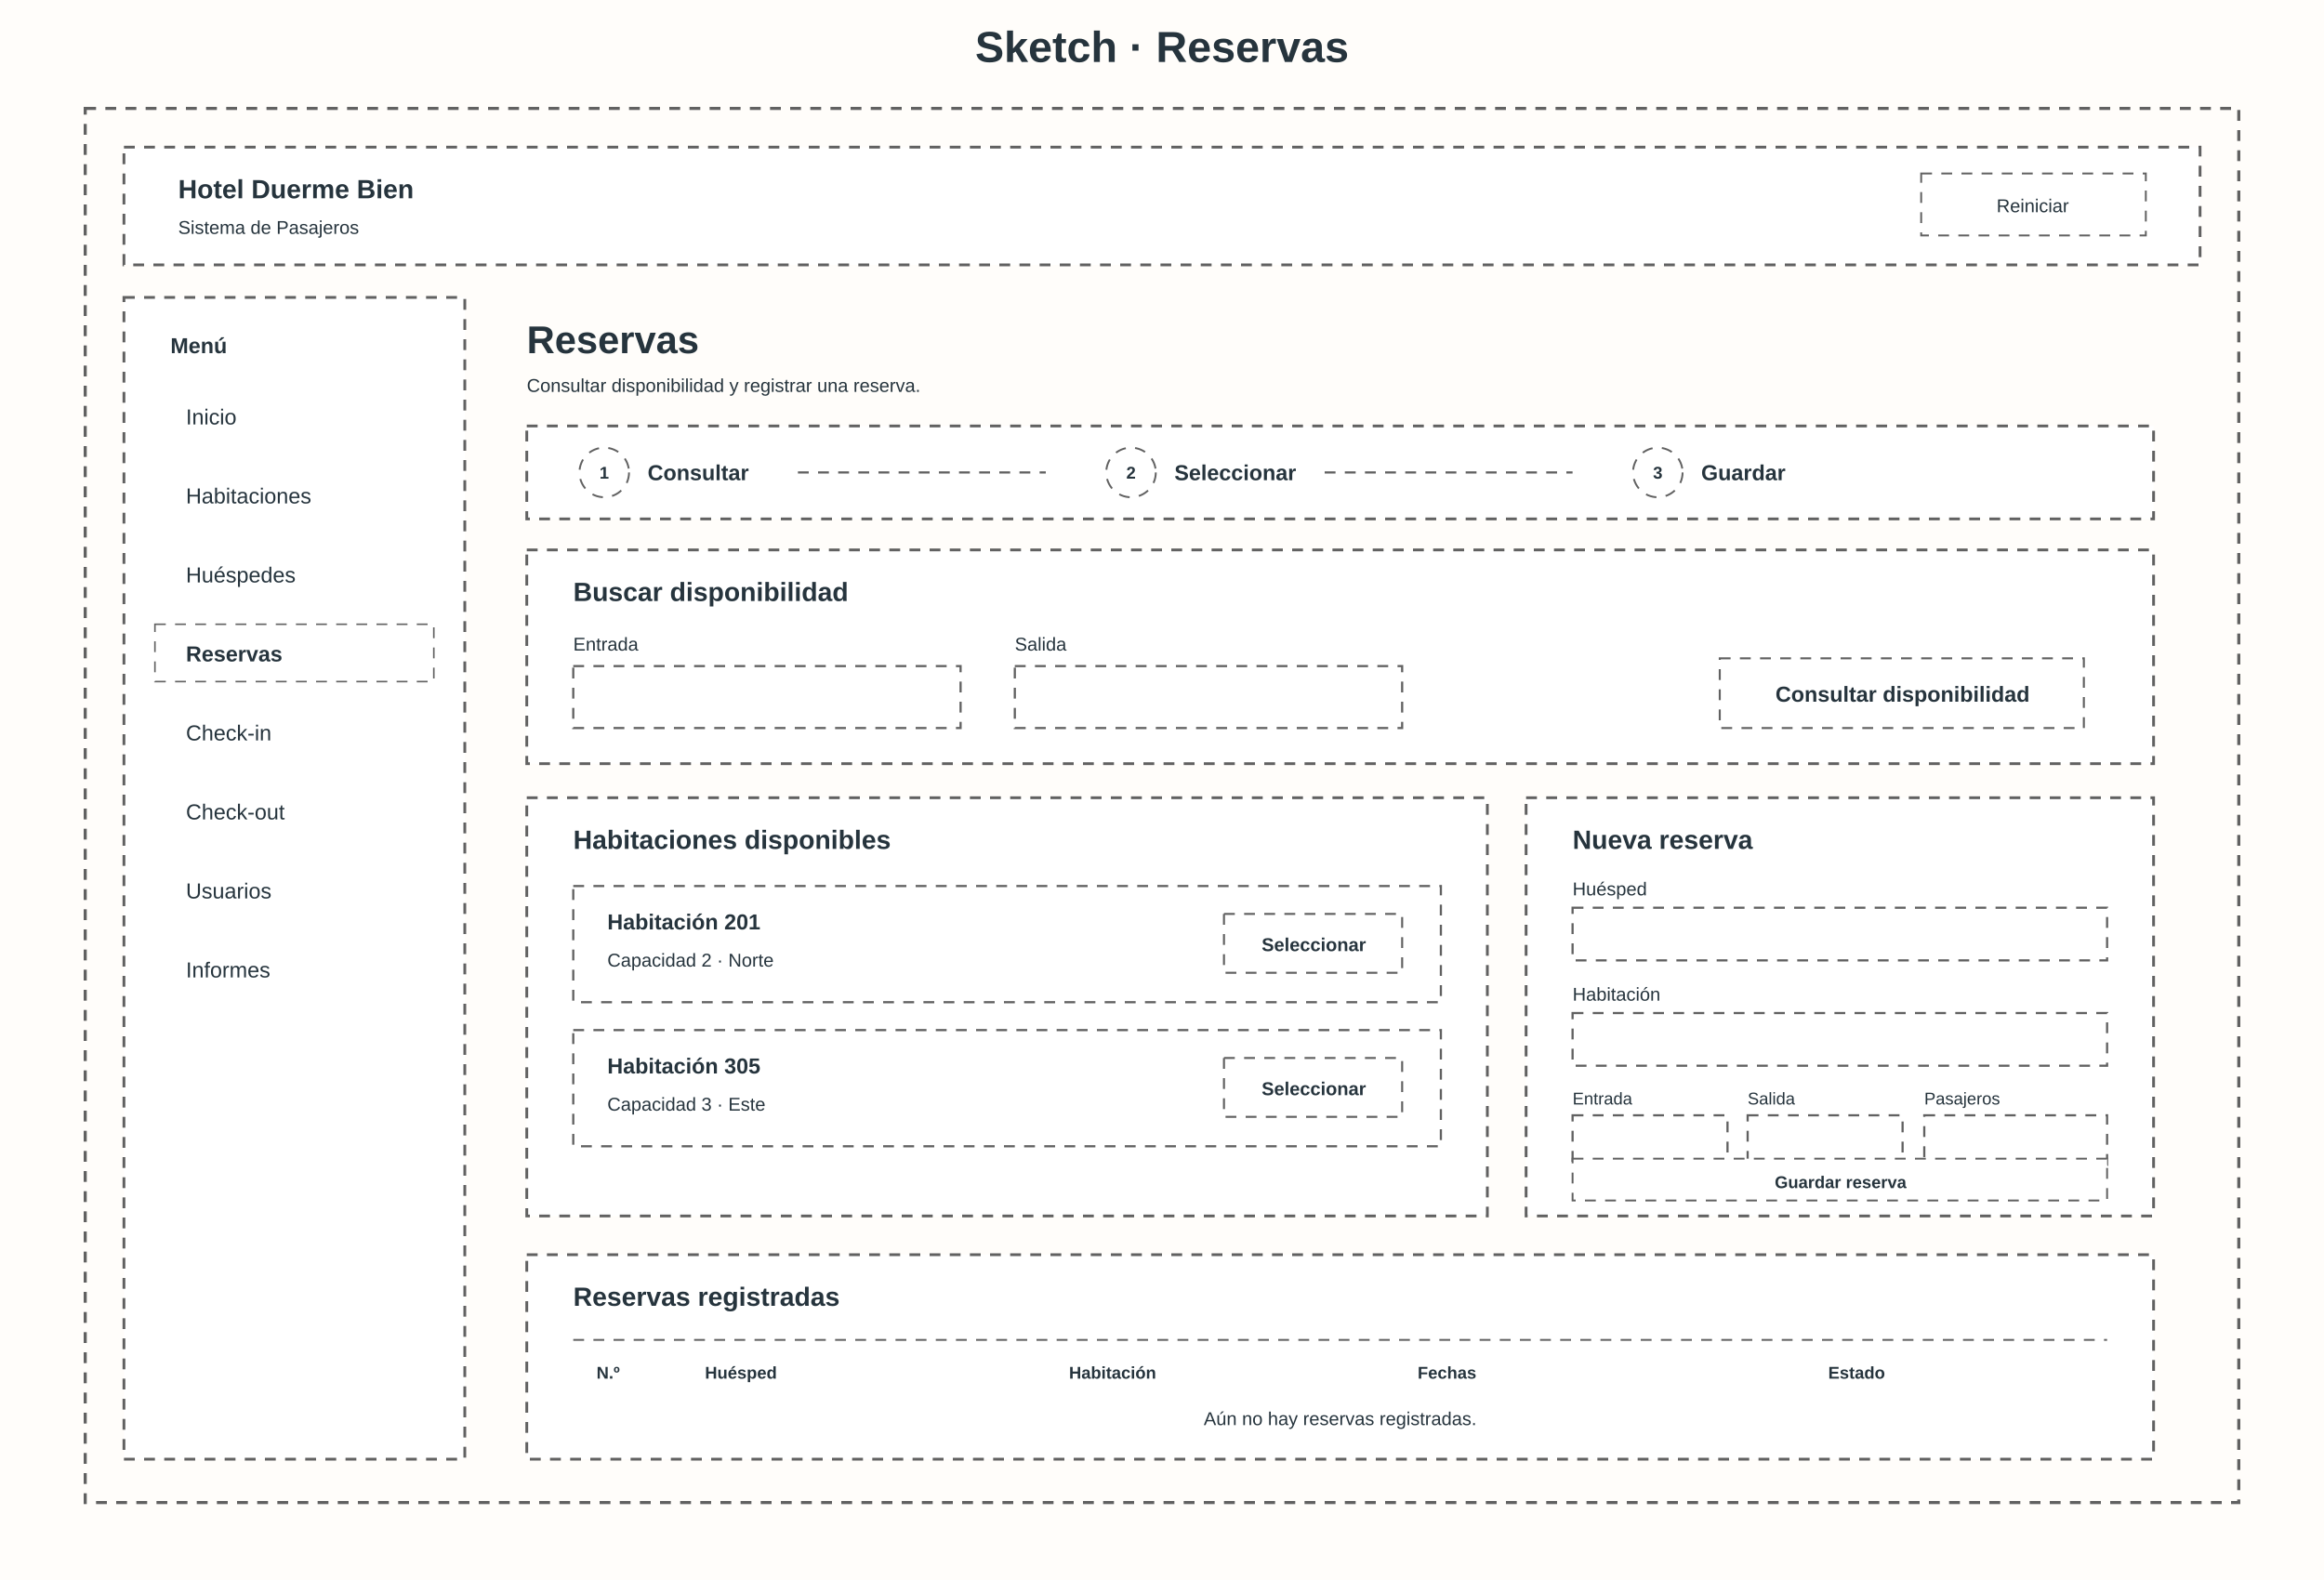
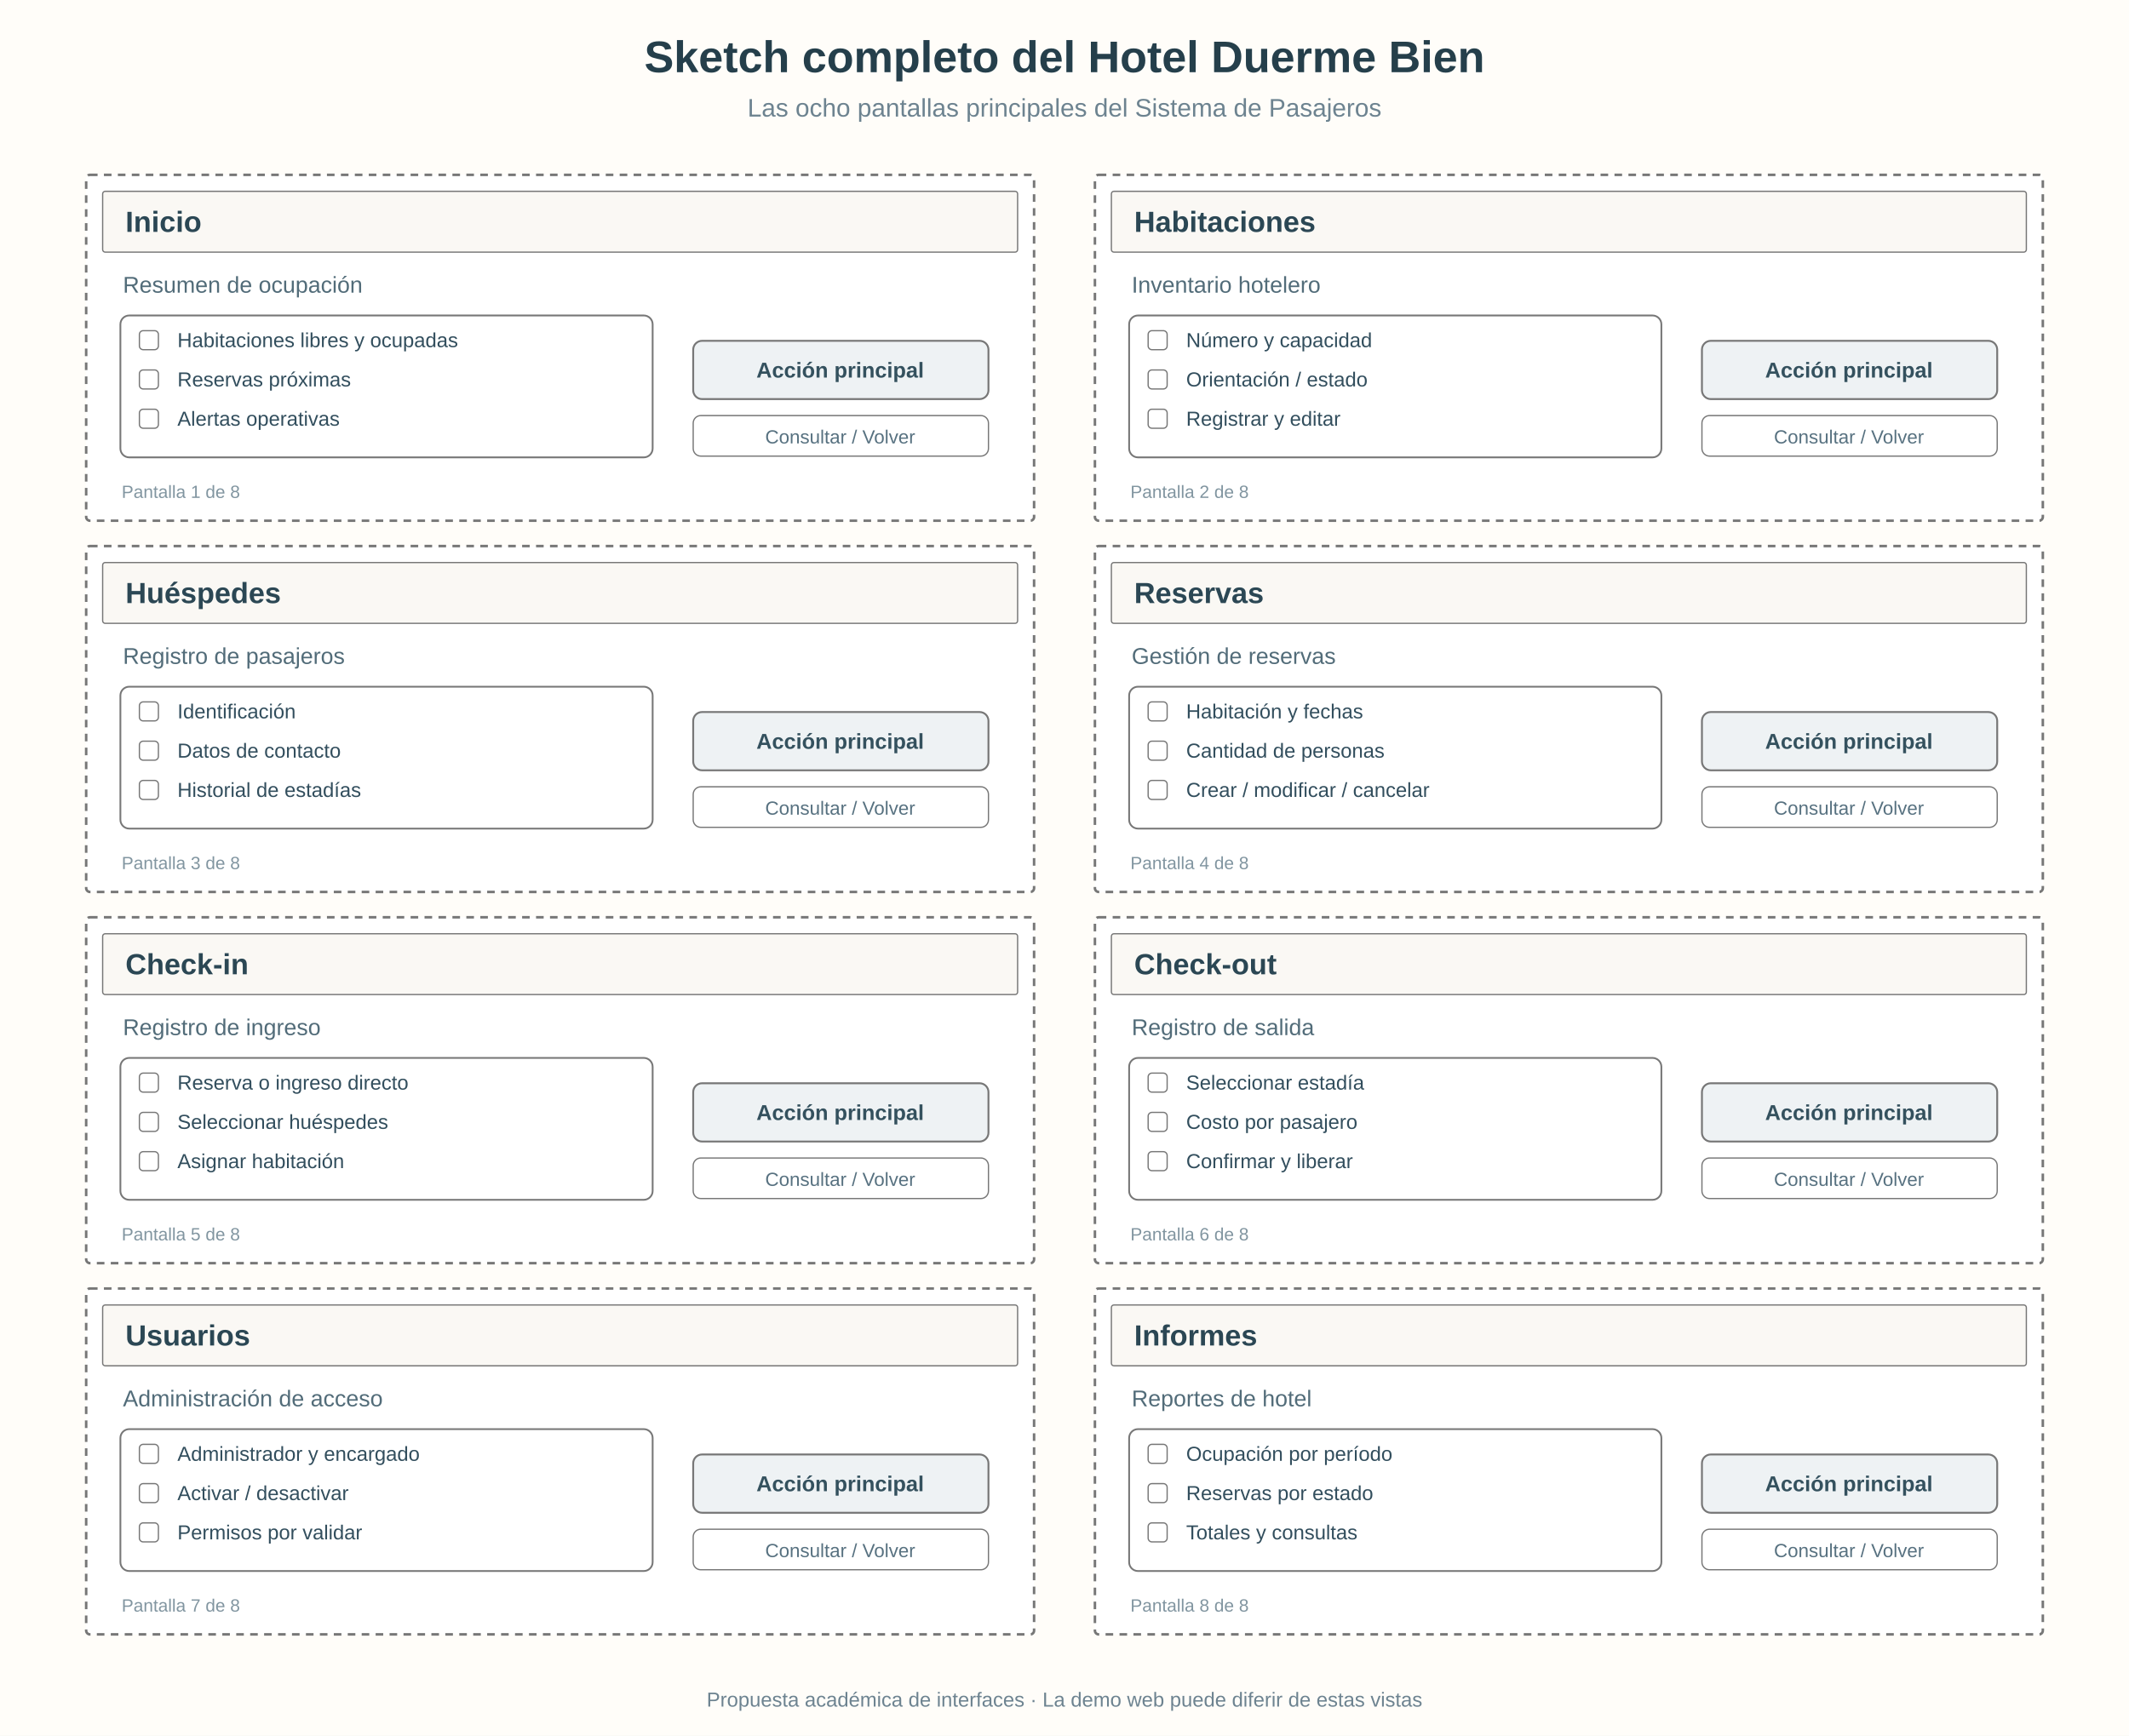
- <svg xmlns="http://www.w3.org/2000/svg" width="1500" height="1020" viewBox="0 0 1500 1020">
-   <defs>
-     <style>
- .t{font-family:Arial,sans-serif;fill:#26343d}.title{font-size:28px;font-weight:700}.h{font-size:17px;font-weight:700}.f{font-size:14px}.small{font-size:12px}.tiny{font-size:11px}
- .box{fill:#ffffff;stroke:#616161;stroke-width:1.8}.field{fill:#ffffff;stroke:#616161;stroke-width:1.4}
- </style>
-   </defs>
-   <rect width="1500" height="1020" fill="#fffdfa" />
-   <text x="750" y="40" text-anchor="middle" class="t title">Sketch · Reservas</text>
-   <rect x="55" y="70" width="1390" height="900" rx="0" fill="#fffdfa" stroke="#616161" stroke-width="2" stroke-dasharray="7 6" />
-   <rect x="80" y="95" width="1340" height="76" rx="0" fill="#ffffff" stroke="#616161" stroke-width="1.8" stroke-dasharray="7 6" />
-   <text x="115" y="128" class="t h" fill="#30363a">Hotel Duerme Bien</text>
-   <text x="115" y="151" class="t small" fill="#30363a">Sistema de Pasajeros</text>
-   <rect x="1240" y="112" width="145" height="40" rx="0" fill="#fff" stroke="#616161" stroke-width="1.2" stroke-dasharray="7 6" />
-   <text x="1312" y="137" text-anchor="middle" class="t small" fill="#30363a">Reiniciar</text>
-   <rect x="80" y="192" width="220" height="750" rx="0" fill="#ffffff" stroke="#616161" stroke-width="1.8" stroke-dasharray="7 6" />
-   <text x="110" y="228" class="t f" fill="#30363a" font-weight="700">Menú</text>
-   <rect x="100" y="250" width="180" height="37" rx="0" fill="transparent" stroke="none" />
-   <text x="120" y="274" class="t f" fill="#30363a" font-weight="400">Inicio</text>
-   <rect x="100" y="301" width="180" height="37" rx="0" fill="transparent" stroke="none" />
-   <text x="120" y="325" class="t f" fill="#30363a" font-weight="400">Habitaciones</text>
-   <rect x="100" y="352" width="180" height="37" rx="0" fill="transparent" stroke="none" />
-   <text x="120" y="376" class="t f" fill="#30363a" font-weight="400">Huéspedes</text>
-   <rect x="100" y="403" width="180" height="37" rx="0" fill="#ffffff" stroke="#616161" stroke-dasharray="7 6" />
-   <text x="120" y="427" class="t f" fill="#30363a" font-weight="700">Reservas</text>
-   <rect x="100" y="454" width="180" height="37" rx="0" fill="transparent" stroke="none" />
-   <text x="120" y="478" class="t f" fill="#30363a" font-weight="400">Check-in</text>
-   <rect x="100" y="505" width="180" height="37" rx="0" fill="transparent" stroke="none" />
-   <text x="120" y="529" class="t f" fill="#30363a" font-weight="400">Check-out</text>
-   <rect x="100" y="556" width="180" height="37" rx="0" fill="transparent" stroke="none" />
-   <text x="120" y="580" class="t f" fill="#30363a" font-weight="400">Usuarios</text>
-   <rect x="100" y="607" width="180" height="37" rx="0" fill="transparent" stroke="none" />
-   <text x="120" y="631" class="t f" fill="#30363a" font-weight="400">Informes</text>
-   <text x="340" y="228" class="t title" style="font-size:25px">Reservas</text>
-   <text x="340" y="253" class="t small">Consultar disponibilidad y registrar una reserva.</text>
-   <rect x="340" y="275" width="1050" height="60" rx="0" class="box" stroke-dasharray="7 6" />
-   <circle cx="390" cy="305" r="16" fill="#ffffff" stroke="#616161" stroke-width="1.2" stroke-dasharray="7 6" />
-   <text x="390" y="309" text-anchor="middle" class="t tiny" fill="#30363a" font-weight="700">1</text>
-   <text x="418" y="310" class="t f" font-weight="700">Consultar</text>
-   <line x1="515" y1="305" x2="675" y2="305" stroke="#616161" stroke-width="1.4" stroke-dasharray="7 6" />
-   <circle cx="730" cy="305" r="16" fill="#ffffff" stroke="#616161" stroke-width="1.2" stroke-dasharray="7 6" />
-   <text x="730" y="309" text-anchor="middle" class="t tiny" fill="#26343d" font-weight="700">2</text>
-   <text x="758" y="310" class="t f" font-weight="700">Seleccionar</text>
-   <line x1="855" y1="305" x2="1015" y2="305" stroke="#616161" stroke-width="1.4" stroke-dasharray="7 6" />
-   <circle cx="1070" cy="305" r="16" fill="#ffffff" stroke="#616161" stroke-width="1.2" stroke-dasharray="7 6" />
-   <text x="1070" y="309" text-anchor="middle" class="t tiny" fill="#26343d" font-weight="700">3</text>
-   <text x="1098" y="310" class="t f" font-weight="700">Guardar</text>
-   <rect x="340" y="355" width="1050" height="138" rx="0" class="box" stroke-dasharray="7 6" />
-   <text x="370" y="388" class="t h">Buscar disponibilidad</text>
-   <text x="370" y="420" class="t small">Entrada</text>
-   <rect x="370" y="430" width="250" height="40" rx="0" class="field" stroke-dasharray="7 6" />
-   <text x="655" y="420" class="t small">Salida</text>
-   <rect x="655" y="430" width="250" height="40" rx="0" class="field" stroke-dasharray="7 6" />
-   <rect x="1110" y="425" width="235" height="45" rx="0" fill="#ffffff" stroke="#616161" stroke-width="1.3" stroke-dasharray="7 6" />
-   <text x="1228" y="453" text-anchor="middle" class="t f" fill="#30363a" font-weight="700">Consultar disponibilidad</text>
-   <rect x="340" y="515" width="620" height="270" rx="0" class="box" stroke-dasharray="7 6" />
-   <text x="370" y="548" class="t h">Habitaciones disponibles</text>
-   <rect x="370" y="572" width="560" height="75" rx="0" class="field" stroke-dasharray="7 6" />
-   <text x="392" y="600" class="t f" font-weight="700">Habitación 201</text>
-   <text x="392" y="624" class="t small">Capacidad 2 · Norte</text>
-   <rect x="790" y="590" width="115" height="38" rx="0" fill="#ffffff" stroke="#616161" stroke-width="1.3" stroke-dasharray="7 6" />
-   <text x="848" y="614" text-anchor="middle" class="t small" fill="#30363a" font-weight="700">Seleccionar</text>
-   <rect x="370" y="665" width="560" height="75" rx="0" class="field" stroke-dasharray="7 6" />
-   <text x="392" y="693" class="t f" font-weight="700">Habitación 305</text>
-   <text x="392" y="717" class="t small">Capacidad 3 · Este</text>
-   <rect x="790" y="683" width="115" height="38" rx="0" fill="#ffffff" stroke="#616161" stroke-width="1.3" stroke-dasharray="7 6" />
-   <text x="848" y="707" text-anchor="middle" class="t small" fill="#30363a" font-weight="700">Seleccionar</text>
-   <rect x="985" y="515" width="405" height="270" rx="0" class="box" stroke-dasharray="7 6" />
-   <text x="1015" y="548" class="t h">Nueva reserva</text>
-   <text x="1015" y="578" class="t small">Huésped</text>
-   <rect x="1015" y="586" width="345" height="34" rx="0" class="field" stroke-dasharray="7 6" />
-   <text x="1015" y="646" class="t small">Habitación</text>
-   <rect x="1015" y="654" width="345" height="34" rx="0" class="field" stroke-dasharray="7 6" />
-   <text x="1015" y="713" class="t tiny">Entrada</text>
-   <rect x="1015" y="720" width="100" height="32" rx="0" class="field" stroke-dasharray="7 6" />
-   <text x="1128" y="713" class="t tiny">Salida</text>
-   <rect x="1128" y="720" width="100" height="32" rx="0" class="field" stroke-dasharray="7 6" />
-   <text x="1242" y="713" class="t tiny">Pasajeros</text>
-   <rect x="1242" y="720" width="118" height="32" rx="0" class="field" stroke-dasharray="7 6" />
-   <rect x="1015" y="760" width="345" height="0" fill="none" />
-   <rect x="1015" y="752" width="345" height="0" fill="none" />
-   <rect x="1015" y="748" width="345" height="0" fill="none" />
-   <rect x="340" y="810" width="1050" height="132" rx="0" class="box" stroke-dasharray="7 6" />
-   <text x="370" y="843" class="t h">Reservas registradas</text>
-   <line x1="370" y1="865" x2="1360" y2="865" stroke="#616161" stroke-width="1.2" stroke-dasharray="7 6" />
-   <text x="385" y="890" class="t tiny" font-weight="700">N.º</text>
-   <text x="455" y="890" class="t tiny" font-weight="700">Huésped</text>
-   <text x="690" y="890" class="t tiny" font-weight="700">Habitación</text>
-   <text x="915" y="890" class="t tiny" font-weight="700">Fechas</text>
-   <text x="1180" y="890" class="t tiny" font-weight="700">Estado</text>
-   <text x="865" y="920" text-anchor="middle" class="t small" fill="#6d7a82">Aún no hay reservas registradas.</text>
-   <rect x="1015" y="758" width="345" height="0" fill="none" />
-   <rect x="1015" y="748" width="345" height="0" fill="none" />
-   <rect x="1015" y="748" width="345" height="0" fill="none" />
-   <rect x="1015" y="748" width="345" height="0" fill="none" />
-   <rect x="1015" y="748" width="345" height="0" fill="none" />
-   <rect x="1015" y="748" width="345" height="0" fill="none" />
-   <rect x="1015" y="748" width="345" height="27" rx="0" fill="#ffffff" stroke="#616161" stroke-width="1.2" stroke-dasharray="7 6" />
-   <text x="1188" y="767" text-anchor="middle" class="t tiny" fill="#30363a" font-weight="700">Guardar reserva</text>
+ <svg xmlns="http://www.w3.org/2000/svg" width="1680" height="1370" viewBox="0 0 1680 1370" role="img" aria-label="Sketch completo de Hotel Duerme Bien">
+   <rect width="1680" height="1370" fill="#fffdf9" />
+   <text x="840" y="57" text-anchor="middle" font-family="Arial,Helvetica,sans-serif" font-size="35" font-weight="700" fill="#253f4b">Sketch completo del Hotel Duerme Bien</text>
+   <text x="840" y="92" text-anchor="middle" font-family="Arial,Helvetica,sans-serif" font-size="20" font-weight="400" fill="#6d8390">Las ocho pantallas principales del Sistema de Pasajeros</text>
+   <rect x="68" y="138" width="748" height="273" rx="3" fill="#fff" stroke="#777" stroke-width="2" stroke-dasharray="6 5" />
+   <rect x="81" y="151" width="722" height="48" rx="2" fill="#faf8f4" stroke="#777" stroke-width="1" />
+   <text x="99" y="183" text-anchor="start" font-family="Arial,Helvetica,sans-serif" font-size="23" font-weight="700" fill="#2b4754">Inicio</text>
+   <text x="97" y="231" text-anchor="start" font-family="Arial,Helvetica,sans-serif" font-size="18" font-weight="400" fill="#526c79">Resumen de ocupación</text>
+   <rect x="95" y="249" width="420" height="112" rx="7" fill="#fff" stroke="#777" stroke-width="1.4" />
+   <rect x="110" y="261" width="15" height="15" rx="3" fill="#fff" stroke="#777" />
+   <text x="140" y="274" text-anchor="start" font-family="Arial,Helvetica,sans-serif" font-size="16" font-weight="400" fill="#324e5d">Habitaciones libres y ocupadas</text>
+   <rect x="110" y="292" width="15" height="15" rx="3" fill="#fff" stroke="#777" />
+   <text x="140" y="305" text-anchor="start" font-family="Arial,Helvetica,sans-serif" font-size="16" font-weight="400" fill="#324e5d">Reservas próximas</text>
+   <rect x="110" y="323" width="15" height="15" rx="3" fill="#fff" stroke="#777" />
+   <text x="140" y="336" text-anchor="start" font-family="Arial,Helvetica,sans-serif" font-size="16" font-weight="400" fill="#324e5d">Alertas operativas</text>
+   <rect x="547" y="269" width="233" height="46" rx="7" fill="#eef2f4" stroke="#777" stroke-width="1.5" />
+   <text x="663" y="298" text-anchor="middle" font-family="Arial,Helvetica,sans-serif" font-size="17" font-weight="700" fill="#34515e">Acción principal</text>
+   <rect x="547" y="328" width="233" height="32" rx="6" fill="#fff" stroke="#777" />
+   <text x="663" y="350" text-anchor="middle" font-family="Arial,Helvetica,sans-serif" font-size="15" font-weight="400" fill="#577180">Consultar / Volver</text>
+   <text x="96" y="393" text-anchor="start" font-family="Arial,Helvetica,sans-serif" font-size="14" font-weight="400" fill="#8195a0">Pantalla 1 de 8</text>
+   <rect x="864" y="138" width="748" height="273" rx="3" fill="#fff" stroke="#777" stroke-width="2" stroke-dasharray="6 5" />
+   <rect x="877" y="151" width="722" height="48" rx="2" fill="#faf8f4" stroke="#777" stroke-width="1" />
+   <text x="895" y="183" text-anchor="start" font-family="Arial,Helvetica,sans-serif" font-size="23" font-weight="700" fill="#2b4754">Habitaciones</text>
+   <text x="893" y="231" text-anchor="start" font-family="Arial,Helvetica,sans-serif" font-size="18" font-weight="400" fill="#526c79">Inventario hotelero</text>
+   <rect x="891" y="249" width="420" height="112" rx="7" fill="#fff" stroke="#777" stroke-width="1.4" />
+   <rect x="906" y="261" width="15" height="15" rx="3" fill="#fff" stroke="#777" />
+   <text x="936" y="274" text-anchor="start" font-family="Arial,Helvetica,sans-serif" font-size="16" font-weight="400" fill="#324e5d">Número y capacidad</text>
+   <rect x="906" y="292" width="15" height="15" rx="3" fill="#fff" stroke="#777" />
+   <text x="936" y="305" text-anchor="start" font-family="Arial,Helvetica,sans-serif" font-size="16" font-weight="400" fill="#324e5d">Orientación / estado</text>
+   <rect x="906" y="323" width="15" height="15" rx="3" fill="#fff" stroke="#777" />
+   <text x="936" y="336" text-anchor="start" font-family="Arial,Helvetica,sans-serif" font-size="16" font-weight="400" fill="#324e5d">Registrar y editar</text>
+   <rect x="1343" y="269" width="233" height="46" rx="7" fill="#eef2f4" stroke="#777" stroke-width="1.5" />
+   <text x="1459" y="298" text-anchor="middle" font-family="Arial,Helvetica,sans-serif" font-size="17" font-weight="700" fill="#34515e">Acción principal</text>
+   <rect x="1343" y="328" width="233" height="32" rx="6" fill="#fff" stroke="#777" />
+   <text x="1459" y="350" text-anchor="middle" font-family="Arial,Helvetica,sans-serif" font-size="15" font-weight="400" fill="#577180">Consultar / Volver</text>
+   <text x="892" y="393" text-anchor="start" font-family="Arial,Helvetica,sans-serif" font-size="14" font-weight="400" fill="#8195a0">Pantalla 2 de 8</text>
+   <rect x="68" y="431" width="748" height="273" rx="3" fill="#fff" stroke="#777" stroke-width="2" stroke-dasharray="6 5" />
+   <rect x="81" y="444" width="722" height="48" rx="2" fill="#faf8f4" stroke="#777" stroke-width="1" />
+   <text x="99" y="476" text-anchor="start" font-family="Arial,Helvetica,sans-serif" font-size="23" font-weight="700" fill="#2b4754">Huéspedes</text>
+   <text x="97" y="524" text-anchor="start" font-family="Arial,Helvetica,sans-serif" font-size="18" font-weight="400" fill="#526c79">Registro de pasajeros</text>
+   <rect x="95" y="542" width="420" height="112" rx="7" fill="#fff" stroke="#777" stroke-width="1.4" />
+   <rect x="110" y="554" width="15" height="15" rx="3" fill="#fff" stroke="#777" />
+   <text x="140" y="567" text-anchor="start" font-family="Arial,Helvetica,sans-serif" font-size="16" font-weight="400" fill="#324e5d">Identificación</text>
+   <rect x="110" y="585" width="15" height="15" rx="3" fill="#fff" stroke="#777" />
+   <text x="140" y="598" text-anchor="start" font-family="Arial,Helvetica,sans-serif" font-size="16" font-weight="400" fill="#324e5d">Datos de contacto</text>
+   <rect x="110" y="616" width="15" height="15" rx="3" fill="#fff" stroke="#777" />
+   <text x="140" y="629" text-anchor="start" font-family="Arial,Helvetica,sans-serif" font-size="16" font-weight="400" fill="#324e5d">Historial de estadías</text>
+   <rect x="547" y="562" width="233" height="46" rx="7" fill="#eef2f4" stroke="#777" stroke-width="1.5" />
+   <text x="663" y="591" text-anchor="middle" font-family="Arial,Helvetica,sans-serif" font-size="17" font-weight="700" fill="#34515e">Acción principal</text>
+   <rect x="547" y="621" width="233" height="32" rx="6" fill="#fff" stroke="#777" />
+   <text x="663" y="643" text-anchor="middle" font-family="Arial,Helvetica,sans-serif" font-size="15" font-weight="400" fill="#577180">Consultar / Volver</text>
+   <text x="96" y="686" text-anchor="start" font-family="Arial,Helvetica,sans-serif" font-size="14" font-weight="400" fill="#8195a0">Pantalla 3 de 8</text>
+   <rect x="864" y="431" width="748" height="273" rx="3" fill="#fff" stroke="#777" stroke-width="2" stroke-dasharray="6 5" />
+   <rect x="877" y="444" width="722" height="48" rx="2" fill="#faf8f4" stroke="#777" stroke-width="1" />
+   <text x="895" y="476" text-anchor="start" font-family="Arial,Helvetica,sans-serif" font-size="23" font-weight="700" fill="#2b4754">Reservas</text>
+   <text x="893" y="524" text-anchor="start" font-family="Arial,Helvetica,sans-serif" font-size="18" font-weight="400" fill="#526c79">Gestión de reservas</text>
+   <rect x="891" y="542" width="420" height="112" rx="7" fill="#fff" stroke="#777" stroke-width="1.4" />
+   <rect x="906" y="554" width="15" height="15" rx="3" fill="#fff" stroke="#777" />
+   <text x="936" y="567" text-anchor="start" font-family="Arial,Helvetica,sans-serif" font-size="16" font-weight="400" fill="#324e5d">Habitación y fechas</text>
+   <rect x="906" y="585" width="15" height="15" rx="3" fill="#fff" stroke="#777" />
+   <text x="936" y="598" text-anchor="start" font-family="Arial,Helvetica,sans-serif" font-size="16" font-weight="400" fill="#324e5d">Cantidad de personas</text>
+   <rect x="906" y="616" width="15" height="15" rx="3" fill="#fff" stroke="#777" />
+   <text x="936" y="629" text-anchor="start" font-family="Arial,Helvetica,sans-serif" font-size="16" font-weight="400" fill="#324e5d">Crear / modificar / cancelar</text>
+   <rect x="1343" y="562" width="233" height="46" rx="7" fill="#eef2f4" stroke="#777" stroke-width="1.5" />
+   <text x="1459" y="591" text-anchor="middle" font-family="Arial,Helvetica,sans-serif" font-size="17" font-weight="700" fill="#34515e">Acción principal</text>
+   <rect x="1343" y="621" width="233" height="32" rx="6" fill="#fff" stroke="#777" />
+   <text x="1459" y="643" text-anchor="middle" font-family="Arial,Helvetica,sans-serif" font-size="15" font-weight="400" fill="#577180">Consultar / Volver</text>
+   <text x="892" y="686" text-anchor="start" font-family="Arial,Helvetica,sans-serif" font-size="14" font-weight="400" fill="#8195a0">Pantalla 4 de 8</text>
+   <rect x="68" y="724" width="748" height="273" rx="3" fill="#fff" stroke="#777" stroke-width="2" stroke-dasharray="6 5" />
+   <rect x="81" y="737" width="722" height="48" rx="2" fill="#faf8f4" stroke="#777" stroke-width="1" />
+   <text x="99" y="769" text-anchor="start" font-family="Arial,Helvetica,sans-serif" font-size="23" font-weight="700" fill="#2b4754">Check-in</text>
+   <text x="97" y="817" text-anchor="start" font-family="Arial,Helvetica,sans-serif" font-size="18" font-weight="400" fill="#526c79">Registro de ingreso</text>
+   <rect x="95" y="835" width="420" height="112" rx="7" fill="#fff" stroke="#777" stroke-width="1.4" />
+   <rect x="110" y="847" width="15" height="15" rx="3" fill="#fff" stroke="#777" />
+   <text x="140" y="860" text-anchor="start" font-family="Arial,Helvetica,sans-serif" font-size="16" font-weight="400" fill="#324e5d">Reserva o ingreso directo</text>
+   <rect x="110" y="878" width="15" height="15" rx="3" fill="#fff" stroke="#777" />
+   <text x="140" y="891" text-anchor="start" font-family="Arial,Helvetica,sans-serif" font-size="16" font-weight="400" fill="#324e5d">Seleccionar huéspedes</text>
+   <rect x="110" y="909" width="15" height="15" rx="3" fill="#fff" stroke="#777" />
+   <text x="140" y="922" text-anchor="start" font-family="Arial,Helvetica,sans-serif" font-size="16" font-weight="400" fill="#324e5d">Asignar habitación</text>
+   <rect x="547" y="855" width="233" height="46" rx="7" fill="#eef2f4" stroke="#777" stroke-width="1.5" />
+   <text x="663" y="884" text-anchor="middle" font-family="Arial,Helvetica,sans-serif" font-size="17" font-weight="700" fill="#34515e">Acción principal</text>
+   <rect x="547" y="914" width="233" height="32" rx="6" fill="#fff" stroke="#777" />
+   <text x="663" y="936" text-anchor="middle" font-family="Arial,Helvetica,sans-serif" font-size="15" font-weight="400" fill="#577180">Consultar / Volver</text>
+   <text x="96" y="979" text-anchor="start" font-family="Arial,Helvetica,sans-serif" font-size="14" font-weight="400" fill="#8195a0">Pantalla 5 de 8</text>
+   <rect x="864" y="724" width="748" height="273" rx="3" fill="#fff" stroke="#777" stroke-width="2" stroke-dasharray="6 5" />
+   <rect x="877" y="737" width="722" height="48" rx="2" fill="#faf8f4" stroke="#777" stroke-width="1" />
+   <text x="895" y="769" text-anchor="start" font-family="Arial,Helvetica,sans-serif" font-size="23" font-weight="700" fill="#2b4754">Check-out</text>
+   <text x="893" y="817" text-anchor="start" font-family="Arial,Helvetica,sans-serif" font-size="18" font-weight="400" fill="#526c79">Registro de salida</text>
+   <rect x="891" y="835" width="420" height="112" rx="7" fill="#fff" stroke="#777" stroke-width="1.4" />
+   <rect x="906" y="847" width="15" height="15" rx="3" fill="#fff" stroke="#777" />
+   <text x="936" y="860" text-anchor="start" font-family="Arial,Helvetica,sans-serif" font-size="16" font-weight="400" fill="#324e5d">Seleccionar estadía</text>
+   <rect x="906" y="878" width="15" height="15" rx="3" fill="#fff" stroke="#777" />
+   <text x="936" y="891" text-anchor="start" font-family="Arial,Helvetica,sans-serif" font-size="16" font-weight="400" fill="#324e5d">Costo por pasajero</text>
+   <rect x="906" y="909" width="15" height="15" rx="3" fill="#fff" stroke="#777" />
+   <text x="936" y="922" text-anchor="start" font-family="Arial,Helvetica,sans-serif" font-size="16" font-weight="400" fill="#324e5d">Confirmar y liberar</text>
+   <rect x="1343" y="855" width="233" height="46" rx="7" fill="#eef2f4" stroke="#777" stroke-width="1.5" />
+   <text x="1459" y="884" text-anchor="middle" font-family="Arial,Helvetica,sans-serif" font-size="17" font-weight="700" fill="#34515e">Acción principal</text>
+   <rect x="1343" y="914" width="233" height="32" rx="6" fill="#fff" stroke="#777" />
+   <text x="1459" y="936" text-anchor="middle" font-family="Arial,Helvetica,sans-serif" font-size="15" font-weight="400" fill="#577180">Consultar / Volver</text>
+   <text x="892" y="979" text-anchor="start" font-family="Arial,Helvetica,sans-serif" font-size="14" font-weight="400" fill="#8195a0">Pantalla 6 de 8</text>
+   <rect x="68" y="1017" width="748" height="273" rx="3" fill="#fff" stroke="#777" stroke-width="2" stroke-dasharray="6 5" />
+   <rect x="81" y="1030" width="722" height="48" rx="2" fill="#faf8f4" stroke="#777" stroke-width="1" />
+   <text x="99" y="1062" text-anchor="start" font-family="Arial,Helvetica,sans-serif" font-size="23" font-weight="700" fill="#2b4754">Usuarios</text>
+   <text x="97" y="1110" text-anchor="start" font-family="Arial,Helvetica,sans-serif" font-size="18" font-weight="400" fill="#526c79">Administración de acceso</text>
+   <rect x="95" y="1128" width="420" height="112" rx="7" fill="#fff" stroke="#777" stroke-width="1.4" />
+   <rect x="110" y="1140" width="15" height="15" rx="3" fill="#fff" stroke="#777" />
+   <text x="140" y="1153" text-anchor="start" font-family="Arial,Helvetica,sans-serif" font-size="16" font-weight="400" fill="#324e5d">Administrador y encargado</text>
+   <rect x="110" y="1171" width="15" height="15" rx="3" fill="#fff" stroke="#777" />
+   <text x="140" y="1184" text-anchor="start" font-family="Arial,Helvetica,sans-serif" font-size="16" font-weight="400" fill="#324e5d">Activar / desactivar</text>
+   <rect x="110" y="1202" width="15" height="15" rx="3" fill="#fff" stroke="#777" />
+   <text x="140" y="1215" text-anchor="start" font-family="Arial,Helvetica,sans-serif" font-size="16" font-weight="400" fill="#324e5d">Permisos por validar</text>
+   <rect x="547" y="1148" width="233" height="46" rx="7" fill="#eef2f4" stroke="#777" stroke-width="1.5" />
+   <text x="663" y="1177" text-anchor="middle" font-family="Arial,Helvetica,sans-serif" font-size="17" font-weight="700" fill="#34515e">Acción principal</text>
+   <rect x="547" y="1207" width="233" height="32" rx="6" fill="#fff" stroke="#777" />
+   <text x="663" y="1229" text-anchor="middle" font-family="Arial,Helvetica,sans-serif" font-size="15" font-weight="400" fill="#577180">Consultar / Volver</text>
+   <text x="96" y="1272" text-anchor="start" font-family="Arial,Helvetica,sans-serif" font-size="14" font-weight="400" fill="#8195a0">Pantalla 7 de 8</text>
+   <rect x="864" y="1017" width="748" height="273" rx="3" fill="#fff" stroke="#777" stroke-width="2" stroke-dasharray="6 5" />
+   <rect x="877" y="1030" width="722" height="48" rx="2" fill="#faf8f4" stroke="#777" stroke-width="1" />
+   <text x="895" y="1062" text-anchor="start" font-family="Arial,Helvetica,sans-serif" font-size="23" font-weight="700" fill="#2b4754">Informes</text>
+   <text x="893" y="1110" text-anchor="start" font-family="Arial,Helvetica,sans-serif" font-size="18" font-weight="400" fill="#526c79">Reportes de hotel</text>
+   <rect x="891" y="1128" width="420" height="112" rx="7" fill="#fff" stroke="#777" stroke-width="1.4" />
+   <rect x="906" y="1140" width="15" height="15" rx="3" fill="#fff" stroke="#777" />
+   <text x="936" y="1153" text-anchor="start" font-family="Arial,Helvetica,sans-serif" font-size="16" font-weight="400" fill="#324e5d">Ocupación por período</text>
+   <rect x="906" y="1171" width="15" height="15" rx="3" fill="#fff" stroke="#777" />
+   <text x="936" y="1184" text-anchor="start" font-family="Arial,Helvetica,sans-serif" font-size="16" font-weight="400" fill="#324e5d">Reservas por estado</text>
+   <rect x="906" y="1202" width="15" height="15" rx="3" fill="#fff" stroke="#777" />
+   <text x="936" y="1215" text-anchor="start" font-family="Arial,Helvetica,sans-serif" font-size="16" font-weight="400" fill="#324e5d">Totales y consultas</text>
+   <rect x="1343" y="1148" width="233" height="46" rx="7" fill="#eef2f4" stroke="#777" stroke-width="1.5" />
+   <text x="1459" y="1177" text-anchor="middle" font-family="Arial,Helvetica,sans-serif" font-size="17" font-weight="700" fill="#34515e">Acción principal</text>
+   <rect x="1343" y="1207" width="233" height="32" rx="6" fill="#fff" stroke="#777" />
+   <text x="1459" y="1229" text-anchor="middle" font-family="Arial,Helvetica,sans-serif" font-size="15" font-weight="400" fill="#577180">Consultar / Volver</text>
+   <text x="892" y="1272" text-anchor="start" font-family="Arial,Helvetica,sans-serif" font-size="14" font-weight="400" fill="#8195a0">Pantalla 8 de 8</text>
+   <text x="840" y="1347" text-anchor="middle" font-family="Arial,Helvetica,sans-serif" font-size="16" font-weight="400" fill="#6d8390">Propuesta académica de interfaces · La demo web puede diferir de estas vistas</text>
</svg>
